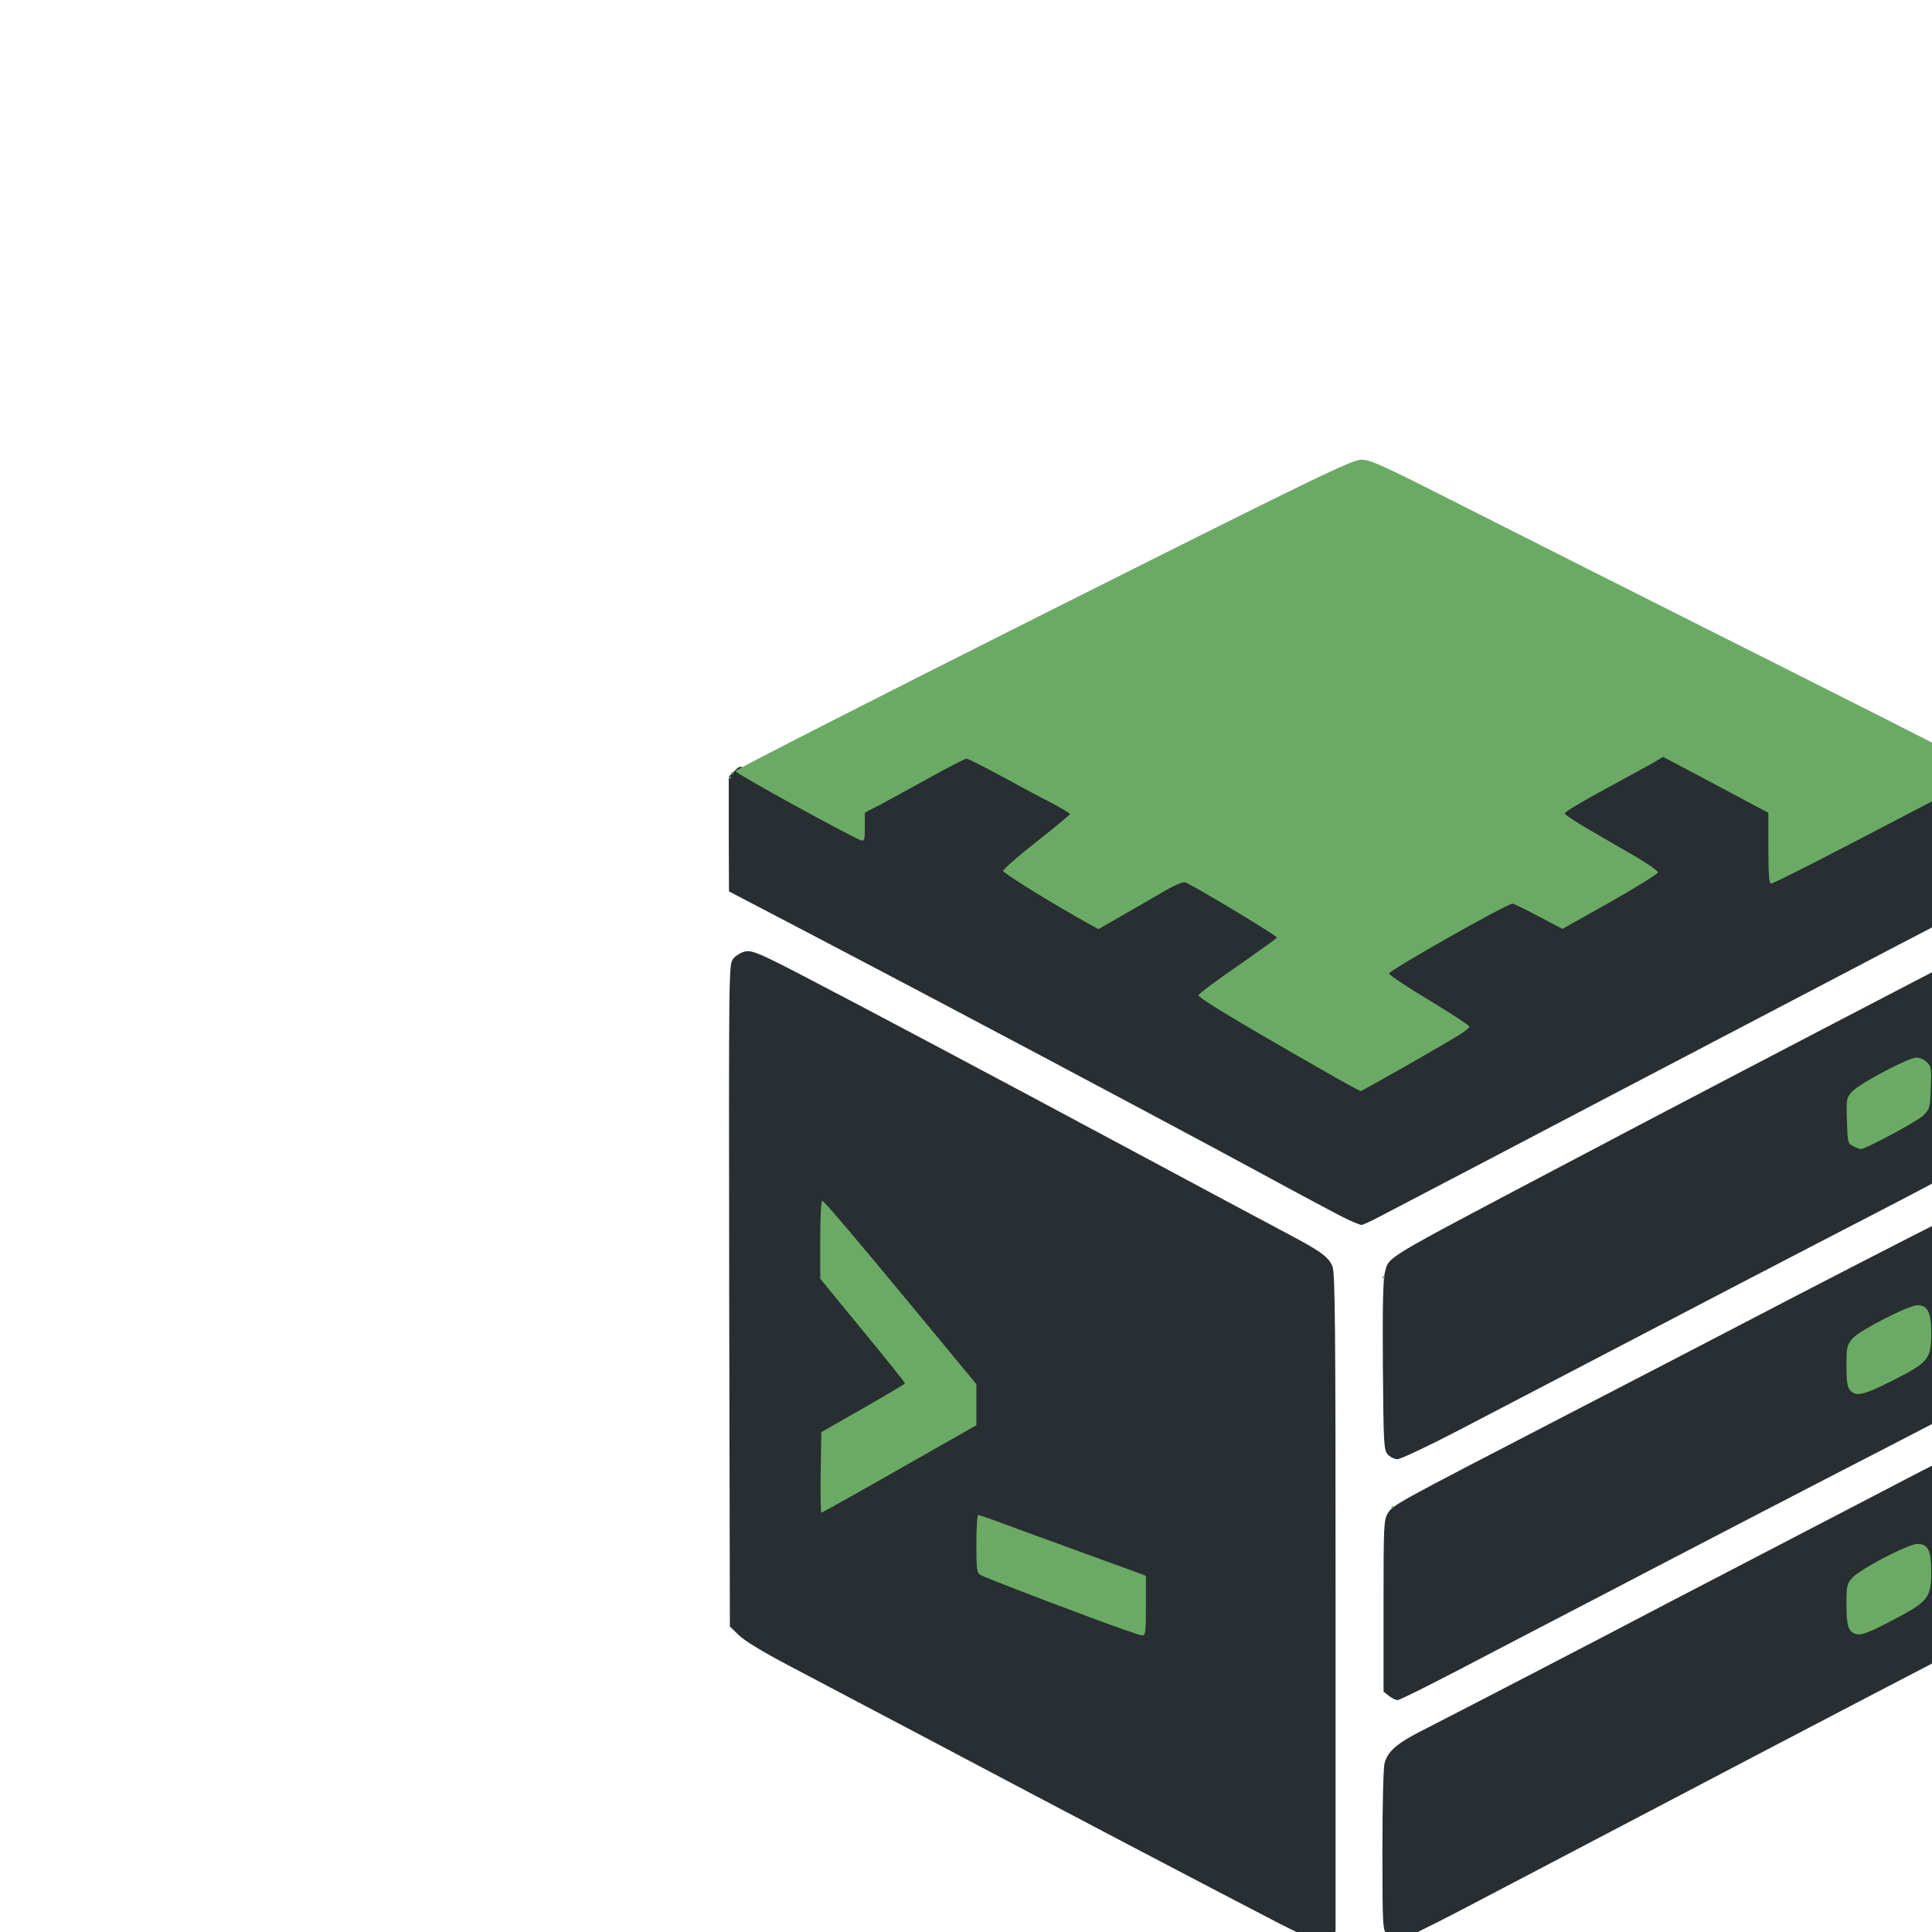
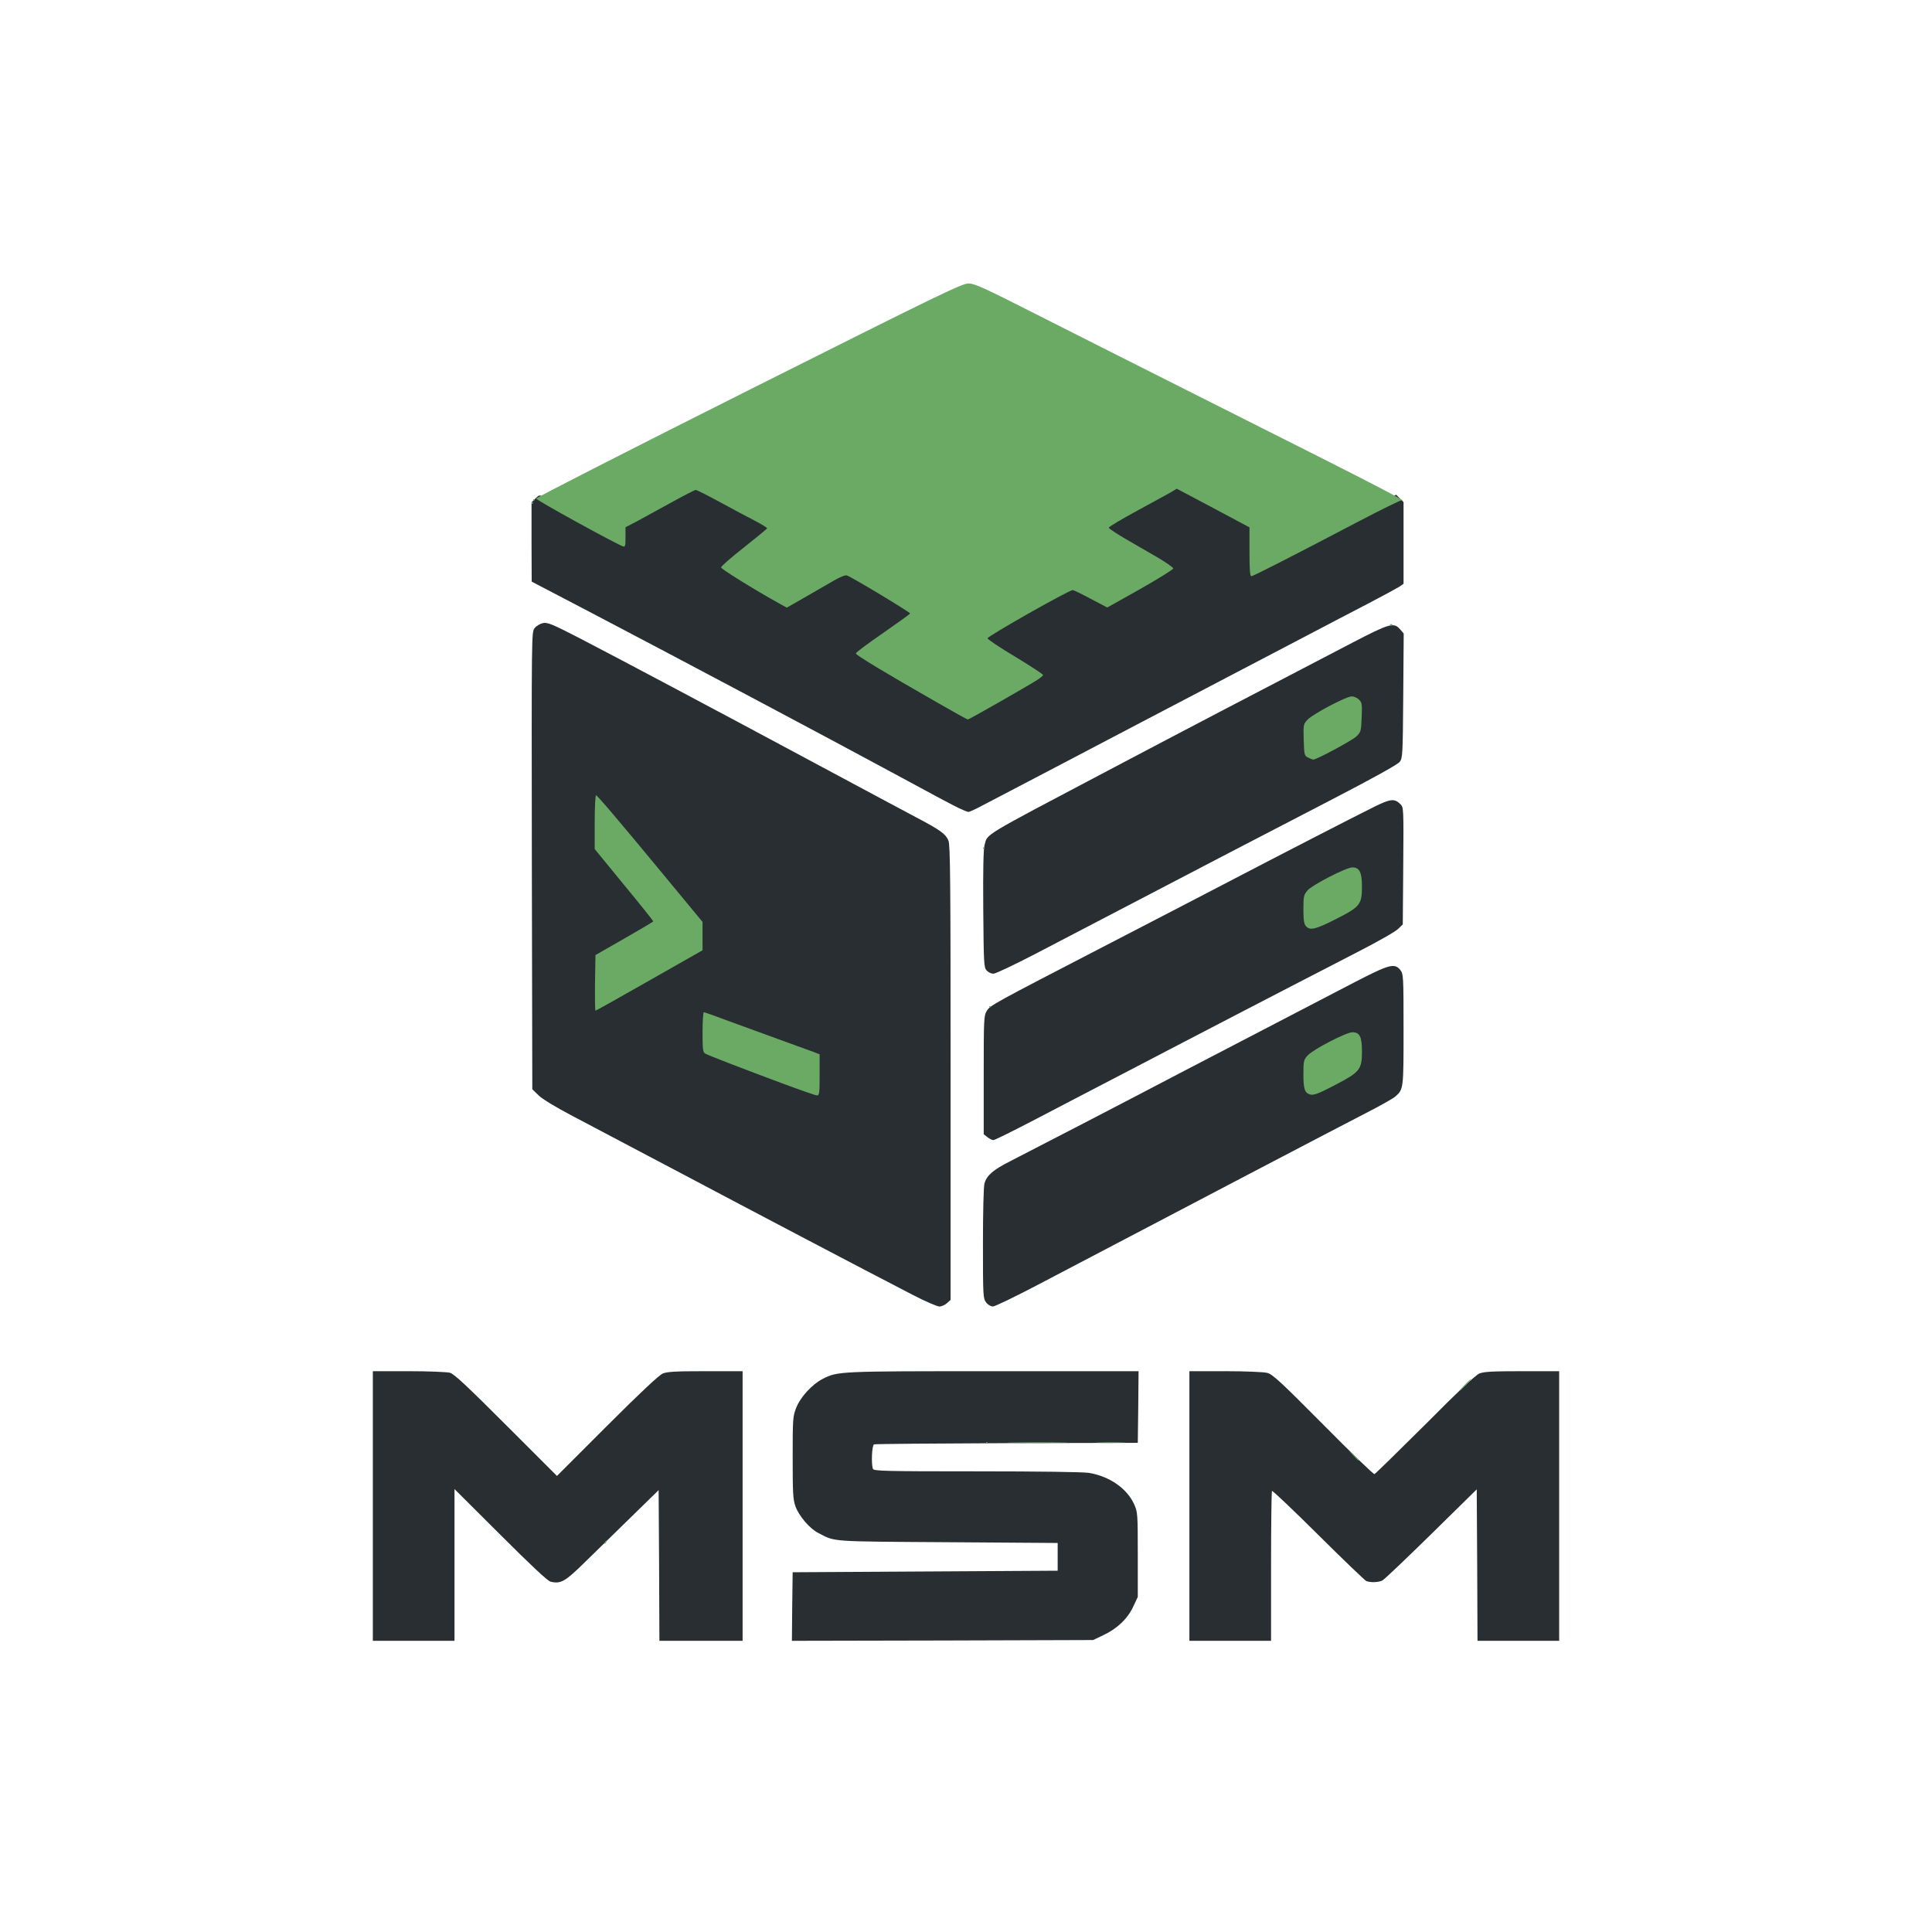
- <svg xmlns="http://www.w3.org/2000/svg" class="img-fluid" id="outputsvg" style="transform: matrix(1.44804, 0, 0, 1.44804, -26.5623, 31.932); transform-origin: 50% 50% 0px; cursor: move; max-height: none; transition: transform 200ms ease-in-out;" width="1254" height="1254" viewBox="0 0 12540 12540">
+ <svg xmlns="http://www.w3.org/2000/svg" class="img-fluid" id="outputsvg" width="1254" height="1254" viewBox="0 0 12540 12540">
  <g id="l2kCwaQI5RO1kZciVp7YUP4" fill="rgb(40,46,49)" style="transform: none;">
    <g style="transform: none;">
      <path id="pL44btG2j" d="M2420 9775 l0 -875 233 0 c127 0 248 5 267 10 27 7 111 86 365 340 l330 330 325 -325 c218 -218 337 -329 362 -340 30 -12 84 -15 278 -15 l240 0 0 875 0 875 -270 0 -270 0 -2 -489 -3 -489 -175 171 c-96 94 -232 226 -301 294 -132 130 -159 145 -226 129 -19 -5 -128 -107 -325 -304 l-298 -297 0 493 0 492 -265 0 -265 0 0 -875z" />
      <path id="p1BEDKDqWm" d="M5142 10428 l3 -223 860 -5 860 -5 0 -90 0 -90 -715 -5 c-772 -5 -727 -2 -837 -59 -57 -28 -128 -112 -150 -174 -16 -45 -18 -86 -18 -317 0 -256 1 -267 24 -325 27 -68 103 -150 169 -184 100 -51 98 -51 1110 -51 l942 0 -2 233 -3 232 -850 2 c-467 2 -856 5 -862 8 -14 5 -19 129 -7 159 6 14 74 16 673 16 404 0 691 4 729 10 133 22 247 101 293 203 23 51 24 60 24 327 l0 275 -29 62 c-36 78 -104 144 -194 186 l-67 32 -978 3 -977 2 2 -222z" />
      <path id="pRYTsz8Ol" d="M7720 9775 l0 -875 233 0 c128 0 250 5 272 11 34 8 88 58 363 335 177 179 327 324 333 322 6 -2 153 -146 328 -320 211 -213 328 -322 353 -333 30 -12 84 -15 278 -15 l240 0 0 875 0 875 -265 0 -265 0 -2 -492 -3 -491 -295 290 c-162 159 -305 295 -317 301 -24 13 -78 15 -105 4 -9 -4 -149 -138 -311 -299 -162 -161 -297 -289 -301 -286 -3 4 -6 224 -6 490 l0 483 -265 0 -265 0 0 -875z" />
      <path id="pwTAk6SLo" d="M5923 8404 c-321 -166 -1033 -540 -1518 -797 -280 -148 -591 -312 -690 -364 -110 -58 -196 -110 -220 -134 l-40 -39 -3 -1484 c-2 -1483 -2 -1483 18 -1509 12 -15 36 -29 55 -33 30 -5 60 7 242 101 270 140 882 465 1553 825 294 158 585 313 645 345 138 73 174 99 191 141 12 28 14 270 14 1507 l0 1474 -23 21 c-13 12 -35 22 -50 22 -15 0 -93 -34 -174 -76z m-633 -1433 l0 -98 -42 -16 c-24 -9 -119 -43 -213 -77 -93 -34 -230 -84 -303 -111 -73 -27 -135 -49 -137 -49 -3 0 -4 42 -3 93 l3 92 85 34 c79 31 602 230 608 231 1 0 2 -44 2 -99z m-1072 -656 l312 -177 0 -62 0 -62 -252 -305 c-139 -168 -282 -340 -318 -382 l-65 -78 -3 116 -3 115 191 232 c167 205 190 237 190 268 0 35 -1 35 -188 142 l-187 107 -3 136 c-1 75 1 135 5 132 4 -2 149 -84 321 -182z" />
      <path id="pd38p4oeY" d="M6401 8454 c-20 -26 -21 -38 -21 -383 0 -203 4 -371 10 -390 15 -52 55 -87 165 -143 124 -63 792 -409 1100 -571 340 -177 901 -469 1136 -591 228 -118 261 -126 298 -80 20 26 21 38 21 386 0 384 0 388 -52 434 -12 12 -99 61 -193 109 -273 141 -1042 544 -2134 1117 -145 76 -274 138 -286 138 -13 0 -33 -11 -44 -26z m2245 -1446 c139 -74 164 -101 164 -182 0 -31 -6 -61 -16 -74 l-16 -23 -116 61 c-151 78 -172 101 -172 181 0 58 12 99 29 99 4 0 61 -28 127 -62z" />
      <path id="pYooVd7cW" d="M6409 7381 l-24 -19 0 -384 c0 -362 1 -385 19 -415 23 -38 25 -39 786 -433 300 -155 660 -342 800 -415 306 -160 786 -407 927 -477 109 -54 134 -57 174 -17 19 19 20 30 17 399 l-3 380 -30 29 c-16 17 -136 85 -265 151 -129 67 -323 167 -430 222 -186 96 -524 272 -805 418 -71 37 -231 121 -355 185 -124 64 -345 180 -491 256 -146 76 -272 139 -281 139 -9 0 -26 -9 -39 -19z m2249 -1454 c83 -43 118 -66 132 -90 33 -53 23 -167 -14 -167 -7 0 -62 24 -123 54 -140 69 -163 94 -163 180 0 64 12 89 40 84 8 -2 66 -29 128 -61z" />
      <path id="pMK2ztceh" d="M6404 6299 c-18 -20 -19 -44 -22 -398 -2 -262 1 -389 9 -418 20 -73 -25 -46 794 -478 487 -257 954 -501 1590 -832 244 -127 272 -135 312 -89 l24 28 -3 403 c-3 386 -4 405 -23 430 -13 17 -169 104 -455 252 -377 195 -762 395 -1911 995 -135 70 -257 128 -271 128 -14 0 -33 -9 -44 -21z m2248 -1474 c133 -69 150 -88 156 -164 4 -62 -9 -101 -34 -101 -27 0 -228 110 -256 141 -25 26 -28 37 -28 97 0 71 12 96 41 87 9 -3 64 -30 121 -60z" />
      <path id="pOfUdJQyW" d="M6225 5246 c-27 -12 -216 -113 -420 -224 -425 -230 -1389 -742 -1962 -1042 l-392 -205 -1 -257 0 -257 25 -25 c25 -25 25 -25 58 -7 83 47 485 261 491 261 3 0 6 -22 6 -49 l0 -49 68 -35 c37 -20 136 -74 221 -121 200 -111 192 -111 382 -8 79 43 181 98 227 121 80 42 82 44 81 80 0 34 -7 41 -134 141 -105 82 -132 107 -122 117 18 17 340 206 352 206 6 0 48 -22 95 -50 225 -131 250 -143 287 -143 31 0 79 24 245 123 l208 122 0 35 c0 35 -4 39 -160 145 -88 61 -160 112 -160 115 0 5 157 97 488 288 105 60 171 92 183 89 24 -6 409 -229 409 -236 -1 -4 -72 -49 -160 -101 l-159 -95 -1 -42 0 -41 178 -100 c340 -191 362 -202 405 -202 29 0 66 14 131 49 l91 48 170 -96 c94 -53 176 -100 184 -105 9 -6 -9 -20 -61 -51 -40 -23 -127 -74 -193 -112 l-120 -70 0 -39 0 -39 186 -100 c102 -55 202 -110 223 -122 20 -13 49 -23 63 -23 15 0 134 57 265 126 l238 127 0 149 0 149 238 -122 c130 -68 338 -176 461 -240 l223 -118 24 24 24 24 0 265 0 265 -27 19 c-16 10 -104 58 -198 107 -93 48 -303 158 -465 243 -162 85 -392 205 -510 267 -118 62 -348 182 -510 267 -337 177 -919 482 -1029 539 -41 22 -79 39 -85 39 -6 0 -33 -11 -61 -24z" />
    </g>
  </g>
  <g id="l6QhpHab1mb17U4VYvKqEhv" fill="rgb(107,170,101)" style="transform: none;">
    <g style="transform: none;">
      <path id="p17bd5MkT2" d="M3925 10010 c3 -5 8 -10 11 -10 3 0 2 5 -1 10 -3 6 -8 10 -11 10 -3 0 -2 -4 1 -10z" />
      <path id="pQhyfKIkL" d="M8784 9448 l-29 -33 33 29 c30 28 37 36 29 36 -2 0 -16 -15 -33 -32z" />
      <path id="pCfx7frHo" d="M6400 9365 c0 -3 2 -5 5 -5 3 0 5 2 5 5 0 3 -2 5 -5 5 -3 0 -5 -2 -5 -5z" />
      <path id="pLiKmunmO" d="M6578 9363 c90 -2 234 -2 320 0 86 1 13 3 -163 3 -176 0 -247 -2 -157 -3z" />
      <path id="pcsgIGocQ" d="M7133 9363 c42 -2 112 -2 155 0 42 1 7 3 -78 3 -85 0 -120 -2 -77 -3z" />
      <path id="pfyxUdkPy" d="M9505 8990 c21 -22 41 -40 44 -40 3 0 -13 18 -34 40 -21 22 -41 40 -44 40 -3 0 13 -18 34 -40z" />
      <path id="p129VGhbBr" d="M5075 7031 c-247 -92 -473 -179 -497 -192 -16 -9 -18 -26 -18 -139 0 -72 4 -130 8 -130 5 0 76 25 158 56 82 30 230 84 329 120 99 36 199 72 223 81 l42 16 0 133 c0 121 -2 134 -17 134 -10 0 -112 -36 -228 -79z" />
      <path id="pNPZQ0eQp" d="M8500 7103 c-32 -11 -40 -37 -40 -130 0 -87 2 -94 28 -123 36 -39 250 -150 290 -150 48 0 62 29 62 126 0 114 -14 132 -162 210 -120 63 -152 76 -178 67z" />
      <path id="pTVQwcoA3" d="M3862 6379 l3 -180 187 -107 c103 -59 188 -109 188 -112 0 -3 -85 -110 -190 -237 l-190 -232 0 -176 c0 -97 4 -175 9 -173 11 4 138 153 439 517 l252 305 0 92 0 92 -345 196 c-189 108 -347 196 -350 196 -3 0 -4 -81 -3 -181z" />
      <path id="pGEcSAERT" d="M6420 6535 c0 -3 2 -5 5 -5 3 0 5 2 5 5 0 3 -2 5 -5 5 -3 0 -5 -2 -5 -5z" />
      <path id="pNINwBUKw" d="M8477 6012 c-13 -14 -17 -39 -17 -110 0 -84 2 -93 27 -123 30 -35 251 -149 291 -149 46 0 62 32 62 124 0 117 -12 132 -170 212 -132 67 -167 75 -193 46z" />
      <path id="p1FzIjDttp" d="M6380 5505 c0 -3 2 -5 5 -5 3 0 5 2 5 5 0 3 -2 5 -5 5 -3 0 -5 -2 -5 -5z" />
      <path id="pN5Gig5Si" d="M8490 4917 c-24 -12 -25 -17 -28 -114 -3 -99 -2 -103 25 -132 35 -37 251 -151 287 -151 14 0 35 9 47 21 19 19 21 30 17 115 -3 89 -5 95 -33 123 -28 27 -259 151 -280 151 -6 0 -21 -6 -35 -13z" />
      <path id="p6FPSHopO" d="M6085 4561 c-350 -200 -530 -309 -530 -320 0 -6 79 -65 175 -131 96 -67 176 -124 177 -128 3 -7 -374 -234 -410 -247 -9 -4 -44 10 -84 33 -37 22 -122 70 -187 108 l-119 68 -51 -28 c-162 -90 -376 -223 -376 -233 0 -7 67 -66 149 -130 82 -65 150 -121 150 -124 1 -4 -36 -26 -81 -50 -46 -23 -148 -78 -227 -121 -79 -43 -149 -78 -155 -78 -7 0 -82 39 -167 86 -85 47 -184 101 -221 121 l-68 35 0 65 c0 58 -2 64 -17 59 -56 -21 -563 -300 -563 -310 0 -6 621 -323 1380 -704 1235 -620 1384 -692 1426 -692 40 0 95 25 438 199 215 109 832 420 1371 691 830 417 1062 537 1000 518 -5 -1 -127 58 -270 133 -446 234 -691 359 -703 359 -9 0 -12 -45 -12 -159 l0 -158 -236 -126 -236 -125 -36 22 c-20 11 -119 66 -221 121 -102 55 -185 105 -184 110 0 6 52 40 114 76 63 36 157 91 209 121 52 31 95 61 95 68 0 6 -96 66 -214 133 l-214 120 -107 -56 c-59 -32 -112 -57 -117 -57 -25 0 -553 299 -553 313 0 7 81 61 180 120 99 60 180 113 180 118 0 5 -17 19 -37 32 -73 46 -443 257 -451 257 -4 0 -93 -49 -197 -109z" />
      <path id="pzNQOH4Cs" d="M9023 4053 c4 -3 10 -3 14 0 3 4 0 7 -7 7 -7 0 -10 -3 -7 -7z" />
      <path id="pCKlpdEq8" d="M3450 3265 c0 -3 2 -5 5 -5 3 0 5 2 5 5 0 3 -2 5 -5 5 -3 0 -5 -2 -5 -5z" />
      <path id="pI1pKfH4E" d="M3460 3245 c0 -3 2 -5 5 -5 3 0 5 2 5 5 0 3 -2 5 -5 5 -3 0 -5 -2 -5 -5z" />
    </g>
  </g>
</svg>
